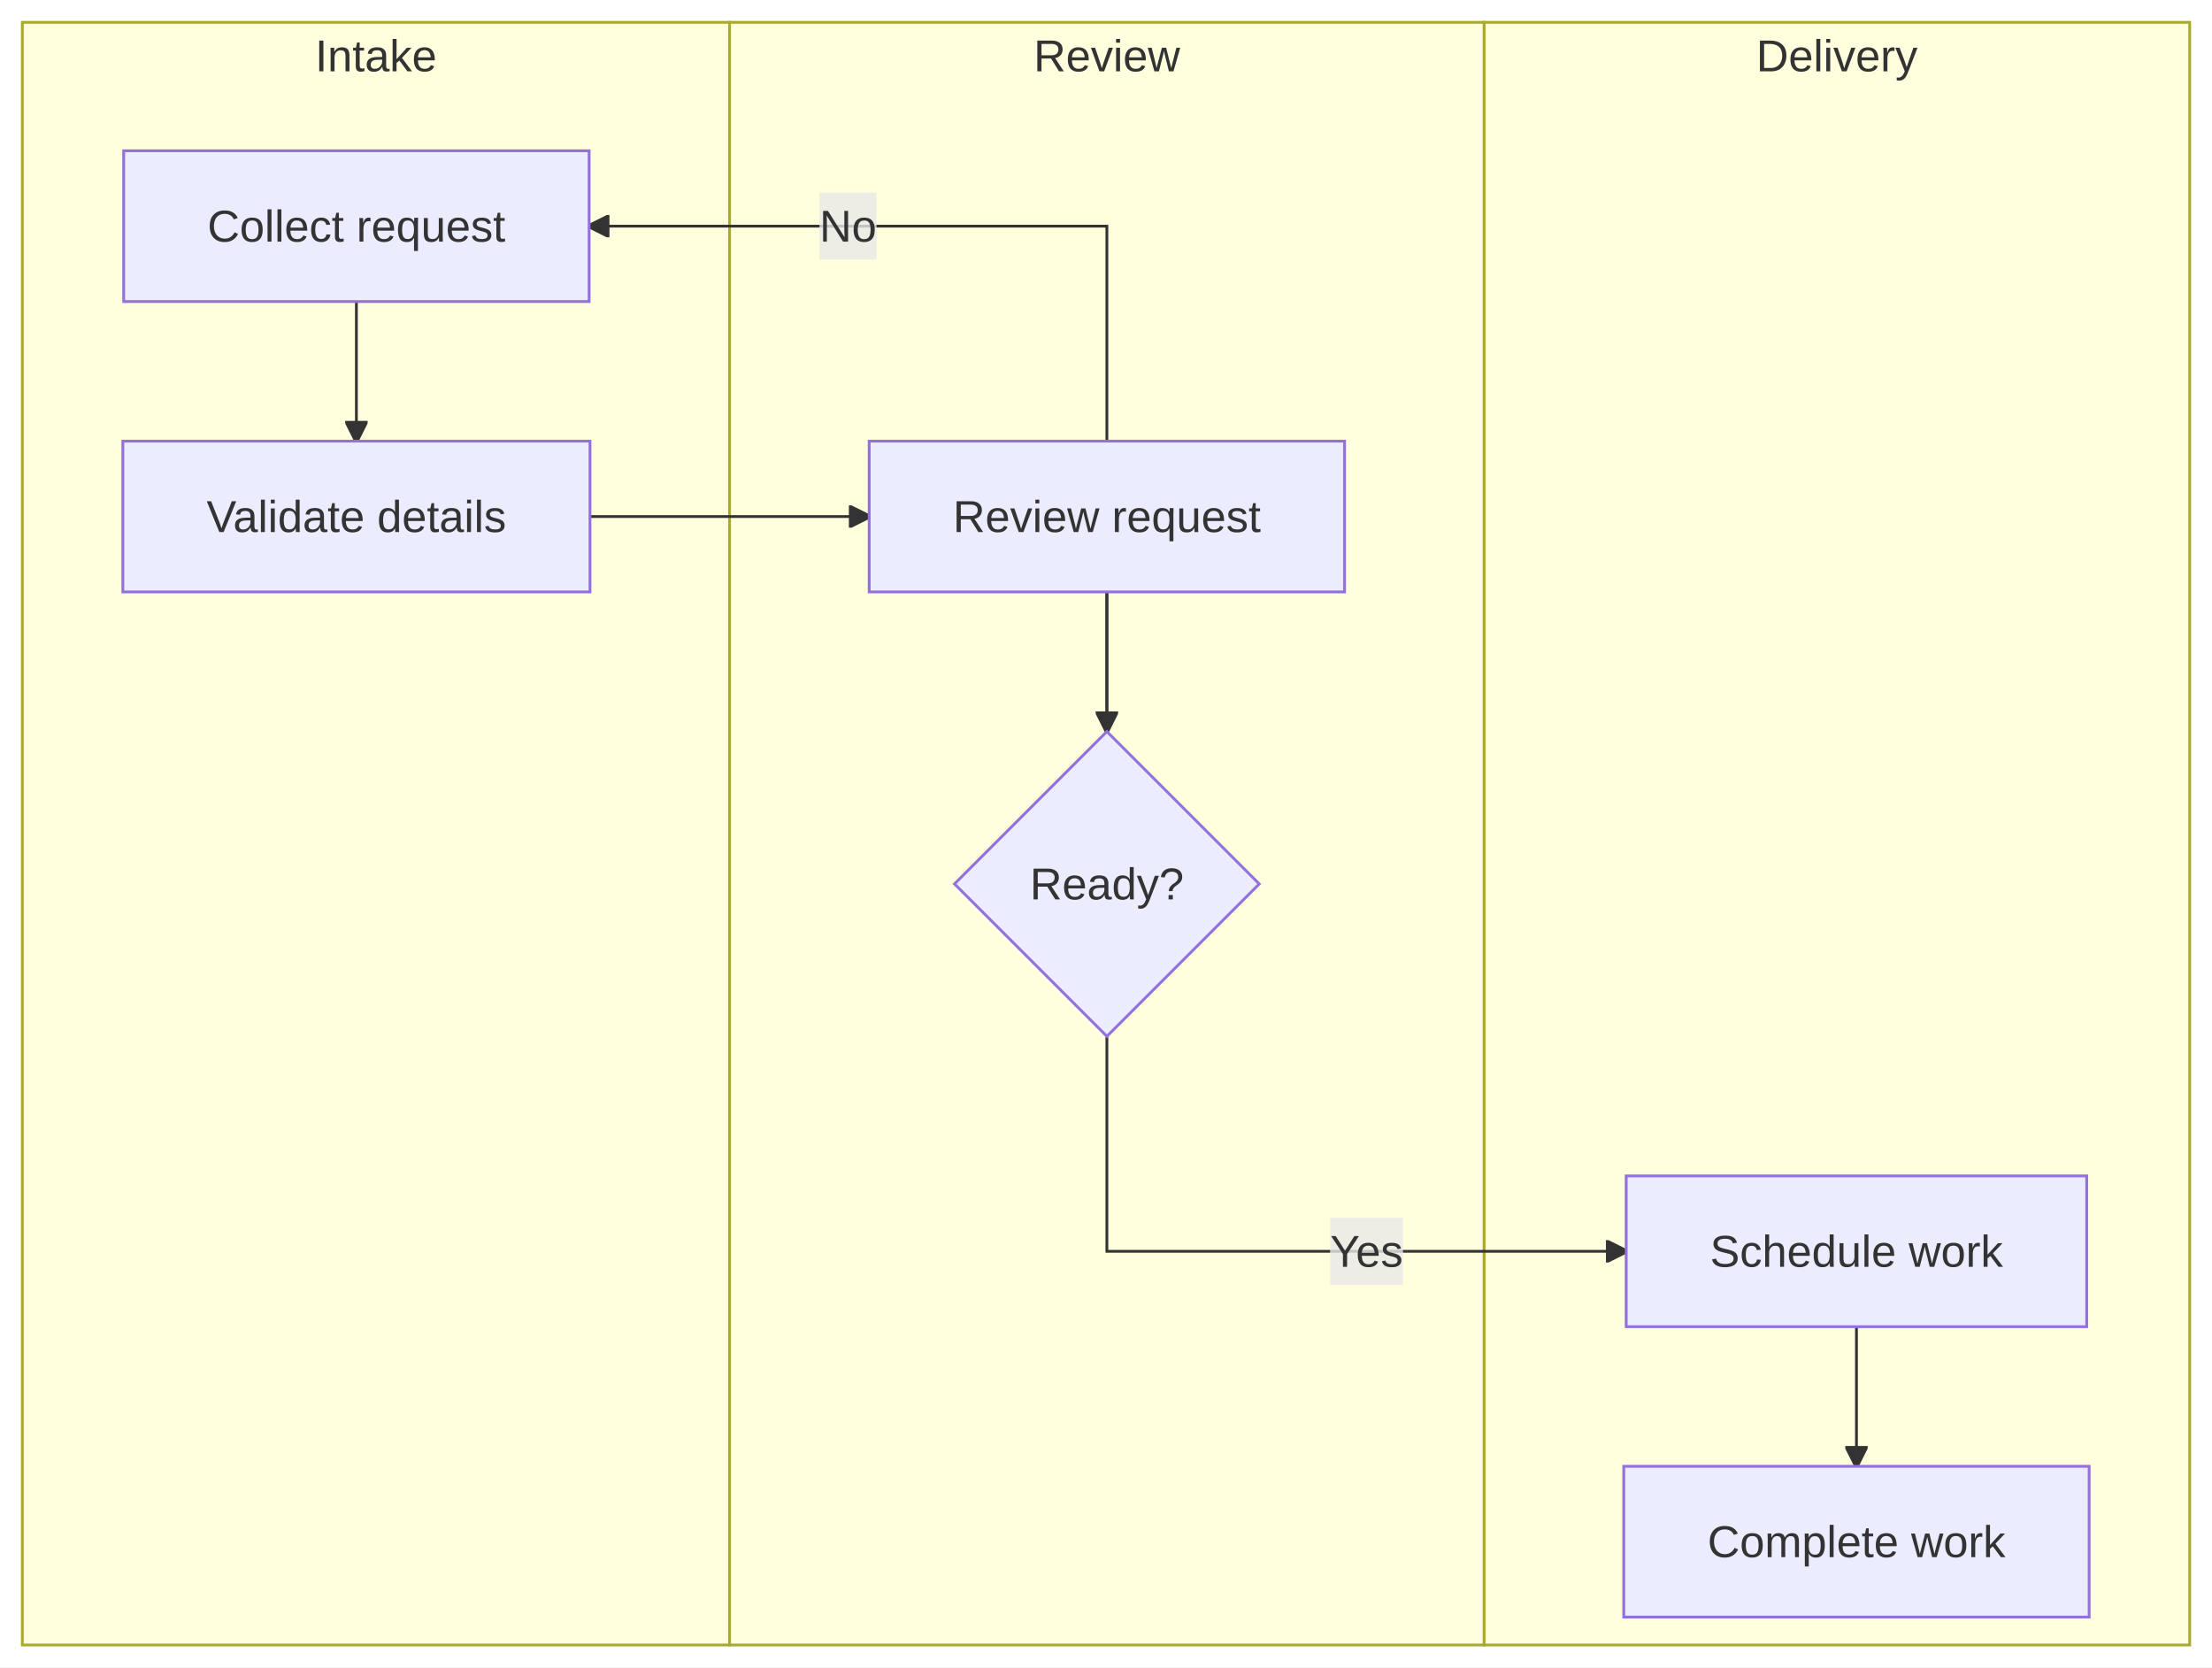
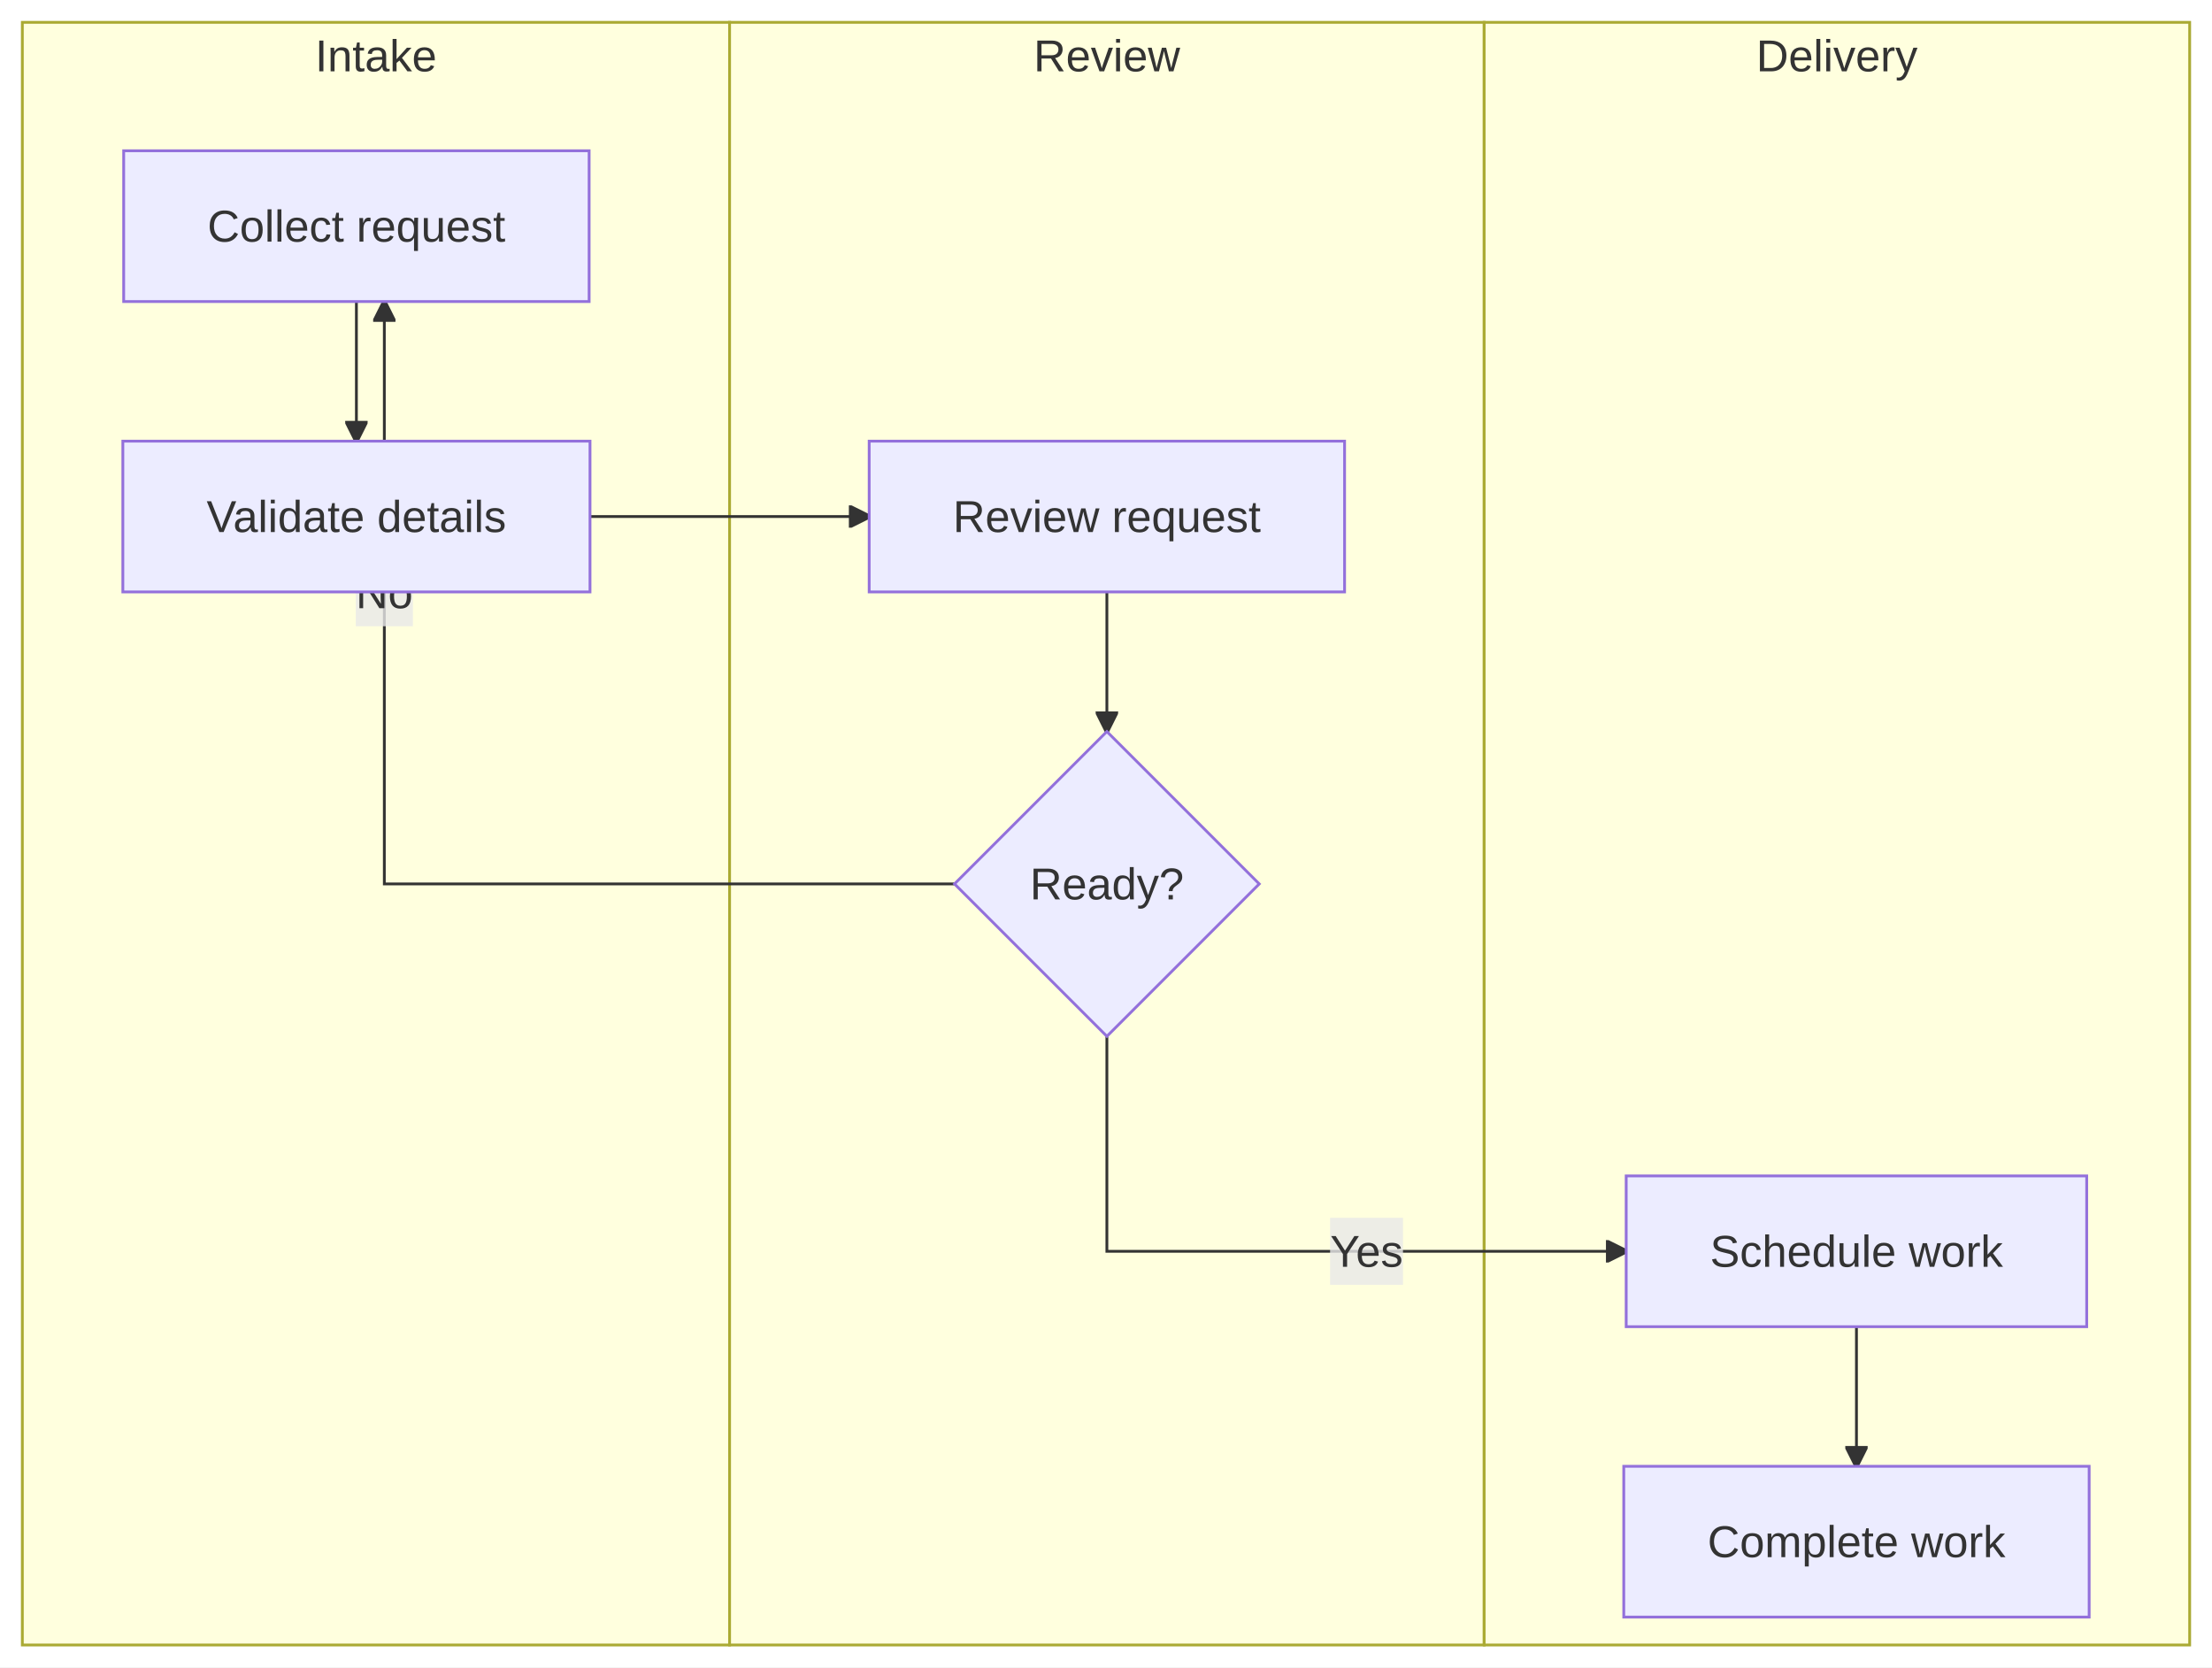
<svg xmlns="http://www.w3.org/2000/svg" id="mermaid" class="flowchart" width="792.31" height="597.16" viewBox="-8 -8 792.31 597.16" role="graphics-document document" aria-roledescription="flowchart-v2">
  <style>#mermaid{font-family:"trebuchet ms",verdana,arial,sans-serif;font-size:16px;fill:#333;}#mermaid .node rect,#mermaid .node circle,#mermaid .node ellipse,#mermaid .node polygon,#mermaid .node path{fill:#ECECFF;stroke:#9370DB;stroke-width:1px;}#mermaid .flowchart-link{stroke:#333333;fill:none;stroke-width:1px;}#mermaid .thick{stroke-width:3.5px;}#mermaid .dotted{stroke-dasharray:3;}#mermaid .edgeLabel rect{fill:rgba(232,232,232,0.8);stroke:none;}#mermaid .cluster rect{fill:#ffffde;stroke:#aaaa33;stroke-width:1px;}#mermaid .marker{fill:#333333;stroke:#333333;}#mermaid text{fill:#333;text-anchor:middle;dominant-baseline:central;}#mermaid .title{font-size:18px;}</style>
  <defs>
    <marker id="mm-arrow-end" class="marker" viewBox="0 0 10 10" refX="9" refY="5" markerUnits="userSpaceOnUse" markerWidth="8" markerHeight="8" orient="auto">
      <path d="M 0 0 L 10 5 L 0 10 z" class="marker" />
    </marker>
    <marker id="mm-arrow-start" class="marker" viewBox="0 0 10 10" refX="1" refY="5" markerUnits="userSpaceOnUse" markerWidth="8" markerHeight="8" orient="auto">
      <path d="M 10 0 L 0 5 L 10 10 z" class="marker" />
    </marker>
    <marker id="mm-circle-end" class="marker" viewBox="0 0 10 10" refX="9" refY="5" markerUnits="userSpaceOnUse" markerWidth="10" markerHeight="10" orient="auto">
      <circle cx="5" cy="5" r="4" class="marker" />
    </marker>
    <marker id="mm-circle-start" class="marker" viewBox="0 0 10 10" refX="1" refY="5" markerUnits="userSpaceOnUse" markerWidth="10" markerHeight="10" orient="auto">
      <circle cx="5" cy="5" r="4" class="marker" />
    </marker>
    <marker id="mm-cross-end" class="marker" viewBox="0 0 11 11" refX="10" refY="5.5" markerUnits="userSpaceOnUse" markerWidth="11" markerHeight="11" orient="auto">
      <path d="M 1 1 L 10 10 M 10 1 L 1 10" class="marker" style="stroke-width:2px" />
    </marker>
    <marker id="mm-cross-start" class="marker" viewBox="0 0 11 11" refX="1" refY="5.5" markerUnits="userSpaceOnUse" markerWidth="11" markerHeight="11" orient="auto">
      <path d="M 1 1 L 10 10 M 10 1 L 1 10" class="marker" style="stroke-width:2px" />
    </marker>
  </defs>
  <rect x="-8" y="-8" width="792.31" height="597.16" fill="white" />
  <g class="root">
    <g class="clusters">
      <g class="cluster" id="Intake">
        <rect x="0" y="0" width="253.33" height="581.16" />
        <text class="cluster-label" x="126.66" y="12">Intake</text>
      </g>
      <g class="cluster" id="Review">
        <rect x="253.33" y="0" width="270.28" height="581.16" />
        <text class="cluster-label" x="388.47" y="12">Review</text>
      </g>
      <g class="cluster" id="Delivery">
        <rect x="523.61" y="0" width="252.7" height="581.16" />
        <text class="cluster-label" x="649.96" y="12">Delivery</text>
      </g>
    </g>
    <g class="edgePaths">
      <path id="L_collect_validate_0" class="flowchart-link" d="M119.66,100L119.66,150" marker-end="url(#mm-arrow-end)" />
      <path id="L_validate_review_1" class="flowchart-link" d="M203.33,177L303.33,177" marker-end="url(#mm-arrow-end)" />
      <path id="L_review_decide_2" class="flowchart-link" d="M388.47,204L388.47,254" marker-end="url(#mm-arrow-end)" />
      <path id="L_decide_schedule_3" class="flowchart-link" d="M388.47,363.16L388.47,440.16L574.48,440.16" marker-end="url(#mm-arrow-end)" />
      <path id="L_schedule_complete_4" class="flowchart-link" d="M656.96,467.16L656.96,517.16" marker-end="url(#mm-arrow-end)" />
-       <path id="L_decide_collect_5" class="flowchart-link" d="M388.47,254L388.47,73L203.02,73" marker-end="url(#mm-arrow-end)" />
+       <path id="L_decide_collect_5" class="flowchart-link" d="M333.89,308.58L129.66,308.58L129.66,100" marker-end="url(#mm-arrow-end)" />
    </g>
    <g class="edgeLabels">
      <g class="edgeLabel">
        <rect class="background" x="468.42" y="428.16" width="26.11" height="24" />
        <text x="481.48" y="440.16">Yes</text>
      </g>
      <g class="edgeLabel">
-         <rect class="background" x="285.52" y="61" width="20.45" height="24" />
-         <text x="295.75" y="73">No</text>
+         <rect class="background" x="119.44" y="192.29" width="20.45" height="24" />
+         <text x="129.66" y="204.29">No</text>
      </g>
    </g>
    <g class="nodes">
      <g class="node default" id="flowchart-collect-0" transform="translate(119.66,73)">
        <rect x="-83.36" y="-27" width="166.72" height="54" />
        <text class="nodeLabel" x="0" y="0">Collect request</text>
      </g>
      <g class="node default" id="flowchart-validate-1" transform="translate(119.66,177)">
        <rect x="-83.66" y="-27" width="167.33" height="54" />
        <text class="nodeLabel" x="0" y="0">Validate details</text>
      </g>
      <g class="node default" id="flowchart-review-2" transform="translate(388.47,177)">
        <rect x="-85.14" y="-27" width="170.28" height="54" />
        <text class="nodeLabel" x="0" y="0">Review request</text>
      </g>
      <g class="node default" id="flowchart-decide-3" transform="translate(388.47,308.58)">
        <polygon points="0,-54.58 54.58,0 0,54.58 -54.58,0" />
        <text class="nodeLabel" x="0" y="0">Ready?</text>
      </g>
      <g class="node default" id="flowchart-schedule-4" transform="translate(656.96,440.16)">
        <rect x="-82.48" y="-27" width="164.95" height="54" />
        <text class="nodeLabel" x="0" y="0">Schedule work</text>
      </g>
      <g class="node default" id="flowchart-complete-5" transform="translate(656.96,544.16)">
        <rect x="-83.35" y="-27" width="166.7" height="54" />
        <text class="nodeLabel" x="0" y="0">Complete work</text>
      </g>
    </g>
  </g>
</svg>
